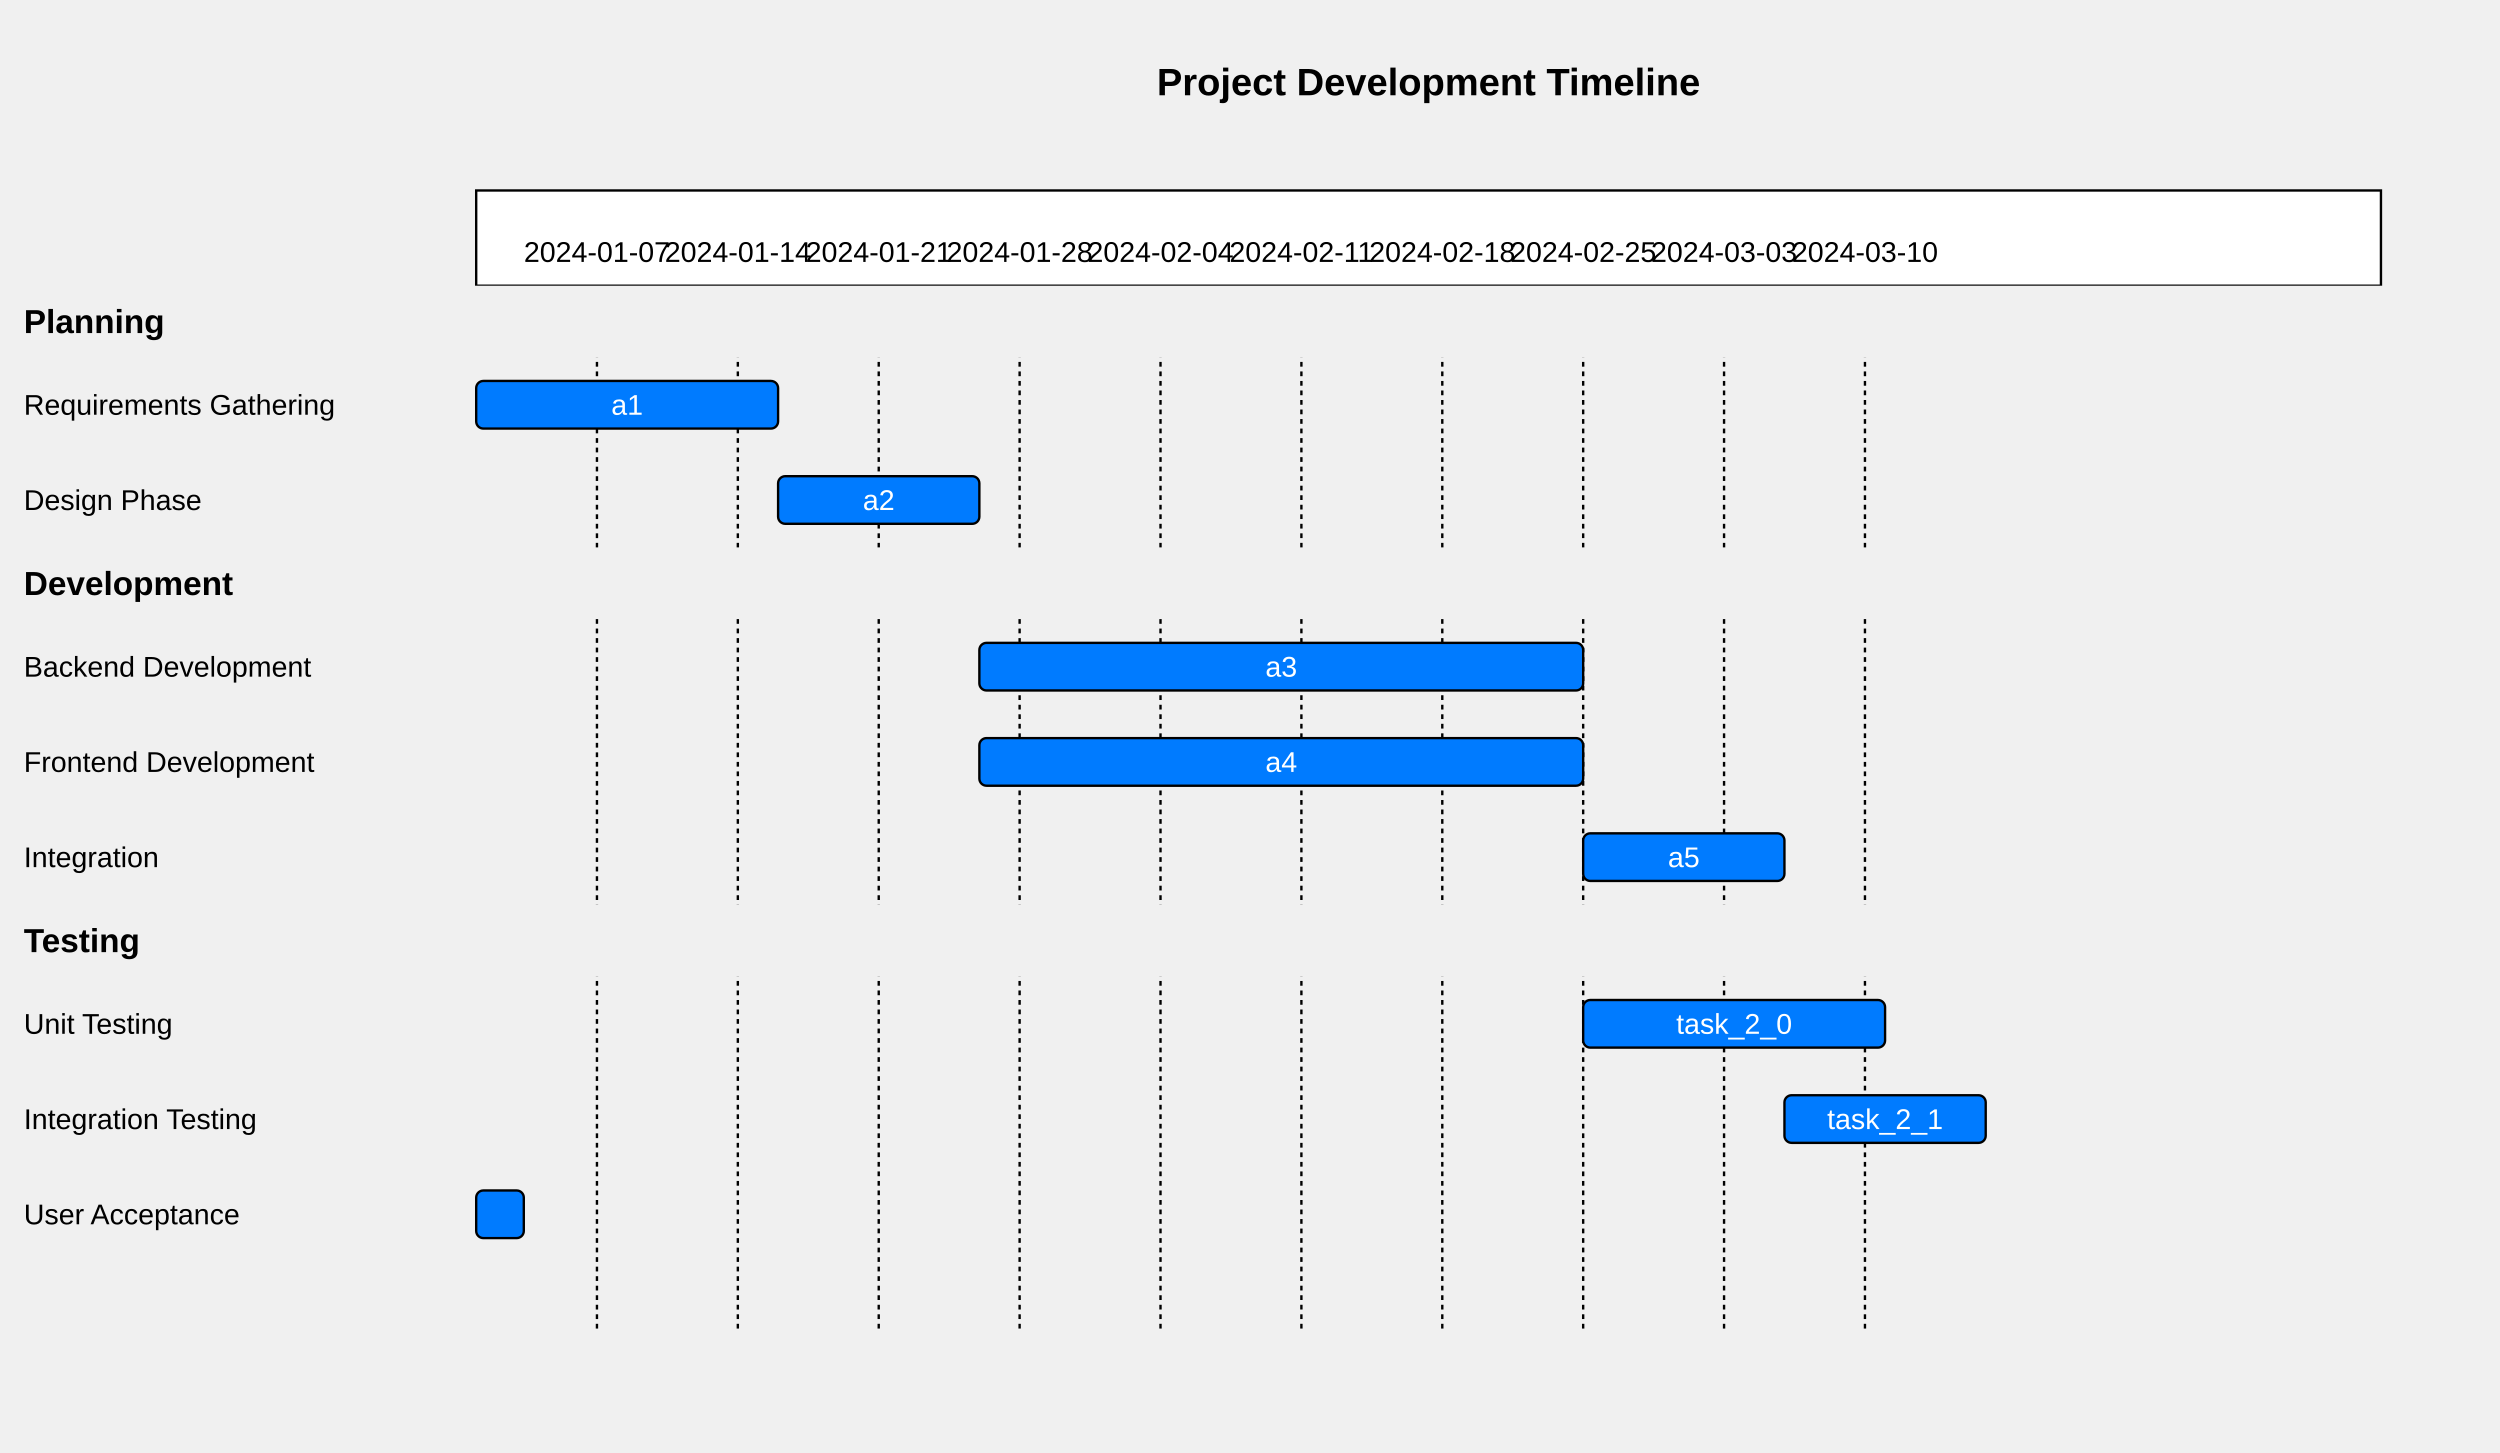
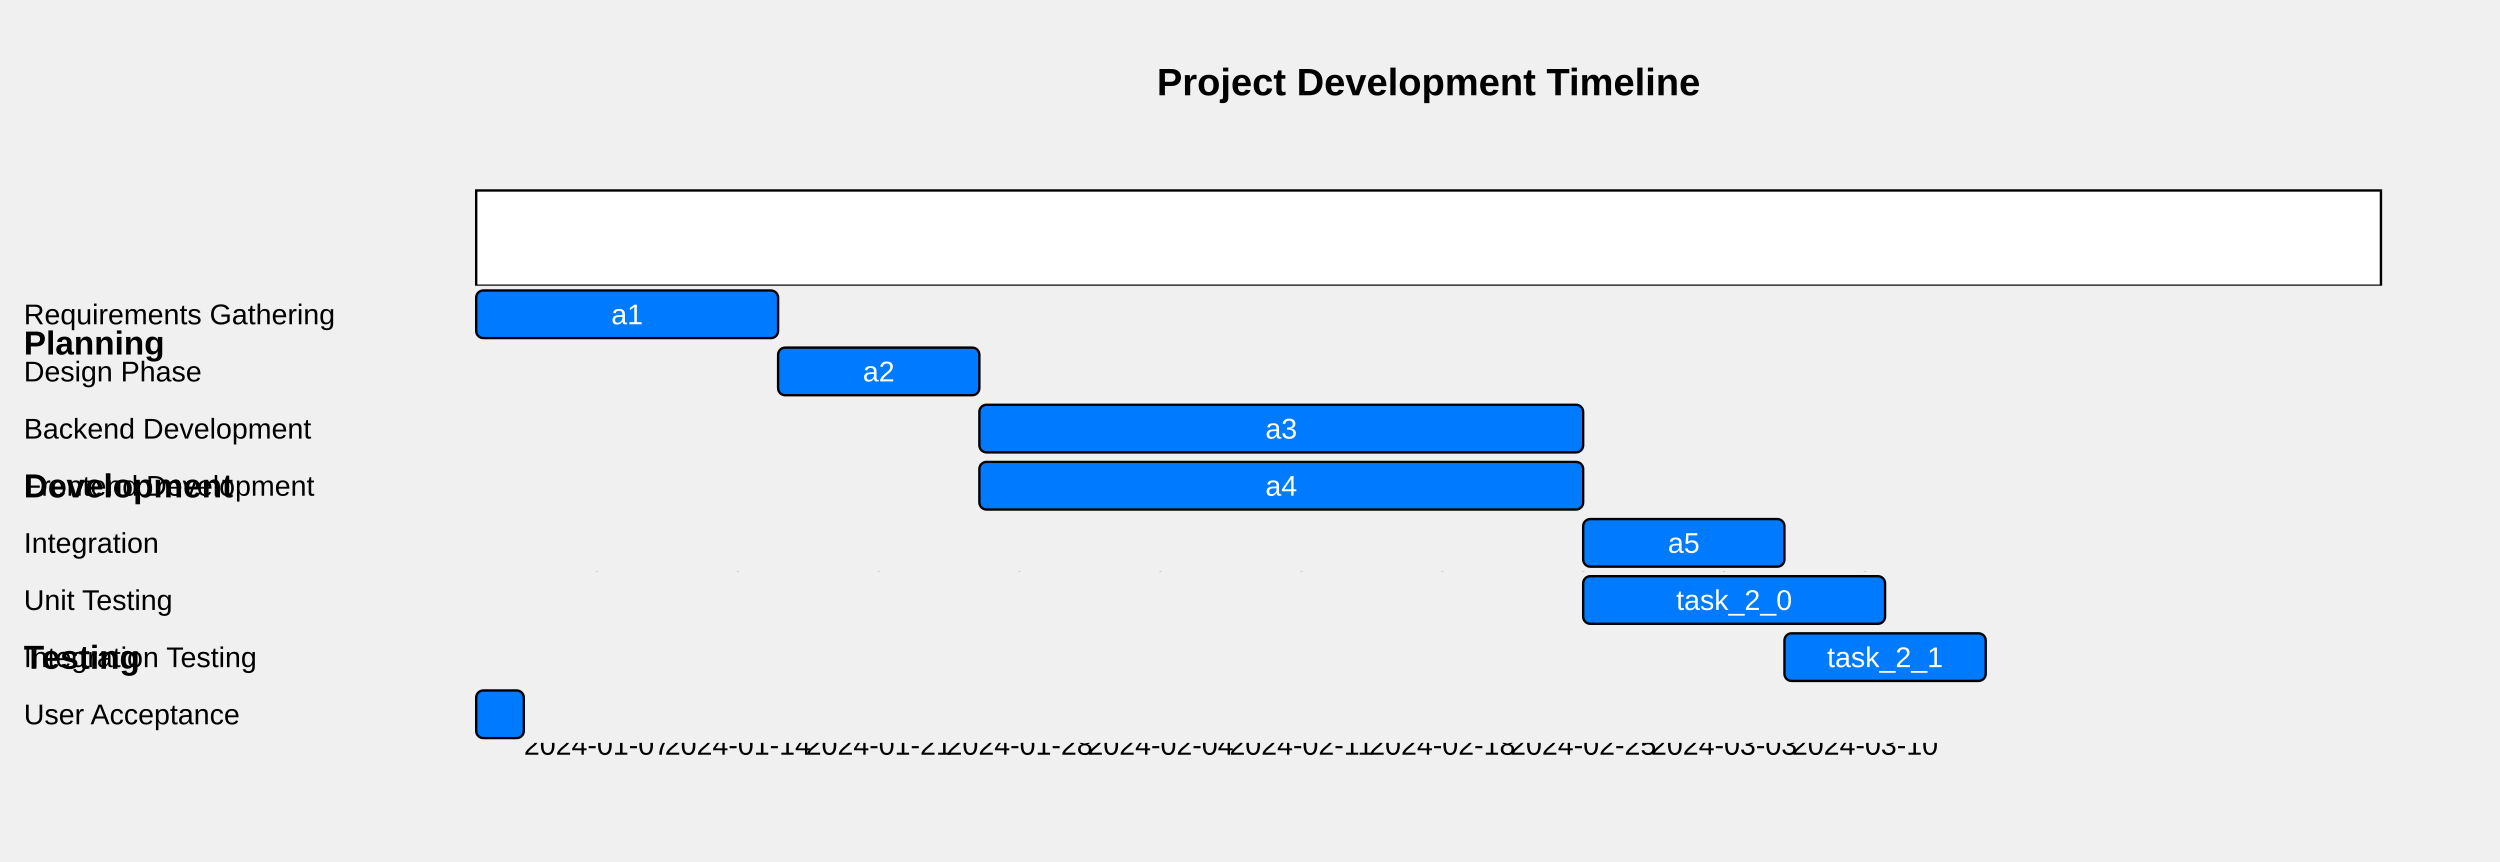
- <svg xmlns="http://www.w3.org/2000/svg" width="1050.0" height="610.0" viewBox="0 0 1050 610" version="1.2" baseProfile="tiny">
+ <svg xmlns="http://www.w3.org/2000/svg" width="1050.0" height="362.0" viewBox="0 0 1050 362" version="1.2" baseProfile="tiny">
  <text fill="#000000" x="600.0" y="40.0" text-anchor="middle" font-family="Arial, Helvetica, sans-serif" font-size="16.0" font-weight="bold">Project Development Timeline</text>
  <rect fill="#ffffff" stroke="#000000" stroke-width="1" x="200.0" y="80.0" width="800.0" height="40.0" />
-   <text fill="#000000" x="250.72" y="110.0" text-anchor="middle" font-family="Arial, Helvetica, sans-serif" font-size="12.0">2024-01-07</text>
-   <text fill="#000000" x="309.893" y="110.0" text-anchor="middle" font-family="Arial, Helvetica, sans-serif" font-size="12.0">2024-01-14</text>
-   <text fill="#000000" x="369.067" y="110.0" text-anchor="middle" font-family="Arial, Helvetica, sans-serif" font-size="12.0">2024-01-21</text>
-   <text fill="#000000" x="428.24" y="110.0" text-anchor="middle" font-family="Arial, Helvetica, sans-serif" font-size="12.0">2024-01-28</text>
-   <text fill="#000000" x="487.413" y="110.0" text-anchor="middle" font-family="Arial, Helvetica, sans-serif" font-size="12.0">2024-02-04</text>
-   <text fill="#000000" x="546.587" y="110.0" text-anchor="middle" font-family="Arial, Helvetica, sans-serif" font-size="12.0">2024-02-11</text>
-   <text fill="#000000" x="605.76" y="110.0" text-anchor="middle" font-family="Arial, Helvetica, sans-serif" font-size="12.0">2024-02-18</text>
-   <text fill="#000000" x="664.933" y="110.0" text-anchor="middle" font-family="Arial, Helvetica, sans-serif" font-size="12.0">2024-02-25</text>
-   <text fill="#000000" x="724.107" y="110.0" text-anchor="middle" font-family="Arial, Helvetica, sans-serif" font-size="12.0">2024-03-03</text>
-   <text fill="#000000" x="783.28" y="110.0" text-anchor="middle" font-family="Arial, Helvetica, sans-serif" font-size="12.0">2024-03-10</text>
-   <line stroke="#000000" stroke-width="1" x1="250.72" y1="120.0" x2="250.72" y2="560.0" stroke-dasharray="2,2" />
-   <line stroke="#000000" stroke-width="1" x1="309.893" y1="120.0" x2="309.893" y2="560.0" stroke-dasharray="2,2" />
-   <line stroke="#000000" stroke-width="1" x1="369.067" y1="120.0" x2="369.067" y2="560.0" stroke-dasharray="2,2" />
-   <line stroke="#000000" stroke-width="1" x1="428.24" y1="120.0" x2="428.24" y2="560.0" stroke-dasharray="2,2" />
-   <line stroke="#000000" stroke-width="1" x1="487.413" y1="120.0" x2="487.413" y2="560.0" stroke-dasharray="2,2" />
-   <line stroke="#000000" stroke-width="1" x1="546.587" y1="120.0" x2="546.587" y2="560.0" stroke-dasharray="2,2" />
-   <line stroke="#000000" stroke-width="1" x1="605.76" y1="120.0" x2="605.76" y2="560.0" stroke-dasharray="2,2" />
-   <line stroke="#000000" stroke-width="1" x1="664.933" y1="120.0" x2="664.933" y2="560.0" stroke-dasharray="2,2" />
-   <line stroke="#000000" stroke-width="1" x1="724.107" y1="120.0" x2="724.107" y2="560.0" stroke-dasharray="2,2" />
-   <line stroke="#000000" stroke-width="1" x1="783.28" y1="120.0" x2="783.28" y2="560.0" stroke-dasharray="2,2" />
-   <rect fill="#f0f0f0" stroke="none" x="0.0" y="120.0" width="1050.0" height="30.0" />
-   <text fill="#000000" x="10.0" y="139.9" font-family="Arial, Helvetica, sans-serif" font-size="14.0" font-weight="bold">Planning</text>
-   <text fill="#000000" x="10.0" y="174.2" font-family="Arial, Helvetica, sans-serif" font-size="12.0">Requirements Gathering</text>
-   <rect fill="#007bff" stroke="#000000" stroke-width="1" x="200.0" y="160.0" width="126.8" height="20.0" rx="3.0" ry="3.0" />
-   <text fill="#ffffff" x="263.4" y="174.2" text-anchor="middle" font-family="Arial, Helvetica, sans-serif" font-size="12.0">a1</text>
-   <text fill="#000000" x="10.0" y="214.2" font-family="Arial, Helvetica, sans-serif" font-size="12.0">Design Phase</text>
-   <rect fill="#007bff" stroke="#000000" stroke-width="1" x="326.8" y="200.0" width="84.533" height="20.0" rx="3.0" ry="3.0" />
-   <text fill="#ffffff" x="369.067" y="214.2" text-anchor="middle" font-family="Arial, Helvetica, sans-serif" font-size="12.0">a2</text>
-   <rect fill="#f0f0f0" stroke="none" x="0.0" y="230.0" width="1050.0" height="30.0" />
-   <text fill="#000000" x="10.0" y="249.9" font-family="Arial, Helvetica, sans-serif" font-size="14.0" font-weight="bold">Development</text>
-   <text fill="#000000" x="10.0" y="284.2" font-family="Arial, Helvetica, sans-serif" font-size="12.0">Backend Development</text>
-   <rect fill="#007bff" stroke="#000000" stroke-width="1" x="411.333" y="270.0" width="253.6" height="20.0" rx="3.0" ry="3.0" />
-   <text fill="#ffffff" x="538.133" y="284.2" text-anchor="middle" font-family="Arial, Helvetica, sans-serif" font-size="12.0">a3</text>
-   <text fill="#000000" x="10.0" y="324.2" font-family="Arial, Helvetica, sans-serif" font-size="12.0">Frontend Development</text>
-   <rect fill="#007bff" stroke="#000000" stroke-width="1" x="411.333" y="310.0" width="253.6" height="20.0" rx="3.0" ry="3.0" />
-   <text fill="#ffffff" x="538.133" y="324.2" text-anchor="middle" font-family="Arial, Helvetica, sans-serif" font-size="12.0">a4</text>
-   <text fill="#000000" x="10.0" y="364.2" font-family="Arial, Helvetica, sans-serif" font-size="12.0">Integration</text>
-   <rect fill="#007bff" stroke="#000000" stroke-width="1" x="664.933" y="350.0" width="84.533" height="20.0" rx="3.0" ry="3.0" />
-   <text fill="#ffffff" x="707.2" y="364.2" text-anchor="middle" font-family="Arial, Helvetica, sans-serif" font-size="12.0">a5</text>
-   <rect fill="#f0f0f0" stroke="none" x="0.0" y="380.0" width="1050.0" height="30.0" />
-   <text fill="#000000" x="10.0" y="399.9" font-family="Arial, Helvetica, sans-serif" font-size="14.0" font-weight="bold">Testing</text>
-   <text fill="#000000" x="10.0" y="434.2" font-family="Arial, Helvetica, sans-serif" font-size="12.0">Unit Testing</text>
-   <rect fill="#007bff" stroke="#000000" stroke-width="1" x="664.933" y="420.0" width="126.8" height="20.0" rx="3.0" ry="3.0" />
-   <text fill="#ffffff" x="728.333" y="434.2" text-anchor="middle" font-family="Arial, Helvetica, sans-serif" font-size="12.0">task_2_0</text>
-   <text fill="#000000" x="10.0" y="474.2" font-family="Arial, Helvetica, sans-serif" font-size="12.0">Integration Testing</text>
-   <rect fill="#007bff" stroke="#000000" stroke-width="1" x="749.467" y="460.0" width="84.533" height="20.0" rx="3.0" ry="3.0" />
-   <text fill="#ffffff" x="791.733" y="474.2" text-anchor="middle" font-family="Arial, Helvetica, sans-serif" font-size="12.0">task_2_1</text>
-   <text fill="#000000" x="10.0" y="514.2" font-family="Arial, Helvetica, sans-serif" font-size="12.0">User Acceptance</text>
-   <rect fill="#007bff" stroke="#000000" stroke-width="1" x="200.0" y="500.0" width="20.0" height="20.0" rx="3.0" ry="3.0" />
+   <text fill="#000000" x="250.72" y="317.0" text-anchor="middle" font-family="Arial, Helvetica, sans-serif" font-size="12.0">2024-01-07</text>
+   <text fill="#000000" x="309.893" y="317.0" text-anchor="middle" font-family="Arial, Helvetica, sans-serif" font-size="12.0">2024-01-14</text>
+   <text fill="#000000" x="369.067" y="317.0" text-anchor="middle" font-family="Arial, Helvetica, sans-serif" font-size="12.0">2024-01-21</text>
+   <text fill="#000000" x="428.24" y="317.0" text-anchor="middle" font-family="Arial, Helvetica, sans-serif" font-size="12.0">2024-01-28</text>
+   <text fill="#000000" x="487.413" y="317.0" text-anchor="middle" font-family="Arial, Helvetica, sans-serif" font-size="12.0">2024-02-04</text>
+   <text fill="#000000" x="546.587" y="317.0" text-anchor="middle" font-family="Arial, Helvetica, sans-serif" font-size="12.0">2024-02-11</text>
+   <text fill="#000000" x="605.76" y="317.0" text-anchor="middle" font-family="Arial, Helvetica, sans-serif" font-size="12.0">2024-02-18</text>
+   <text fill="#000000" x="664.933" y="317.0" text-anchor="middle" font-family="Arial, Helvetica, sans-serif" font-size="12.0">2024-02-25</text>
+   <text fill="#000000" x="724.107" y="317.0" text-anchor="middle" font-family="Arial, Helvetica, sans-serif" font-size="12.0">2024-03-03</text>
+   <text fill="#000000" x="783.28" y="317.0" text-anchor="middle" font-family="Arial, Helvetica, sans-serif" font-size="12.0">2024-03-10</text>
+   <line stroke="#000000" stroke-width="1" x1="250.72" y1="120.0" x2="250.72" y2="312.0" stroke-dasharray="2,2" />
+   <line stroke="#000000" stroke-width="1" x1="309.893" y1="120.0" x2="309.893" y2="312.0" stroke-dasharray="2,2" />
+   <line stroke="#000000" stroke-width="1" x1="369.067" y1="120.0" x2="369.067" y2="312.0" stroke-dasharray="2,2" />
+   <line stroke="#000000" stroke-width="1" x1="428.24" y1="120.0" x2="428.24" y2="312.0" stroke-dasharray="2,2" />
+   <line stroke="#000000" stroke-width="1" x1="487.413" y1="120.0" x2="487.413" y2="312.0" stroke-dasharray="2,2" />
+   <line stroke="#000000" stroke-width="1" x1="546.587" y1="120.0" x2="546.587" y2="312.0" stroke-dasharray="2,2" />
+   <line stroke="#000000" stroke-width="1" x1="605.76" y1="120.0" x2="605.76" y2="312.0" stroke-dasharray="2,2" />
+   <line stroke="#000000" stroke-width="1" x1="664.933" y1="120.0" x2="664.933" y2="312.0" stroke-dasharray="2,2" />
+   <line stroke="#000000" stroke-width="1" x1="724.107" y1="120.0" x2="724.107" y2="312.0" stroke-dasharray="2,2" />
+   <line stroke="#000000" stroke-width="1" x1="783.28" y1="120.0" x2="783.28" y2="312.0" stroke-dasharray="2,2" />
+   <rect fill="#f0f0f0" stroke="none" x="0.0" y="120.0" width="1050.0" height="48.0" />
+   <text fill="#000000" x="10.0" y="148.9" font-family="Arial, Helvetica, sans-serif" font-size="14.0" font-weight="bold">Planning</text>
+   <text fill="#000000" x="10.0" y="136.2" font-family="Arial, Helvetica, sans-serif" font-size="12.0">Requirements Gathering</text>
+   <rect fill="#007bff" stroke="#000000" stroke-width="1" x="200.0" y="122.0" width="126.8" height="20.0" rx="3.0" ry="3.0" />
+   <text fill="#ffffff" x="263.4" y="136.2" text-anchor="middle" font-family="Arial, Helvetica, sans-serif" font-size="12.0">a1</text>
+   <text fill="#000000" x="10.0" y="160.2" font-family="Arial, Helvetica, sans-serif" font-size="12.0">Design Phase</text>
+   <rect fill="#007bff" stroke="#000000" stroke-width="1" x="326.8" y="146.0" width="84.533" height="20.0" rx="3.0" ry="3.0" />
+   <text fill="#ffffff" x="369.067" y="160.2" text-anchor="middle" font-family="Arial, Helvetica, sans-serif" font-size="12.0">a2</text>
+   <rect fill="#f0f0f0" stroke="none" x="0.0" y="168.0" width="1050.0" height="72.0" />
+   <text fill="#000000" x="10.0" y="208.9" font-family="Arial, Helvetica, sans-serif" font-size="14.0" font-weight="bold">Development</text>
+   <text fill="#000000" x="10.0" y="184.2" font-family="Arial, Helvetica, sans-serif" font-size="12.0">Backend Development</text>
+   <rect fill="#007bff" stroke="#000000" stroke-width="1" x="411.333" y="170.0" width="253.6" height="20.0" rx="3.0" ry="3.0" />
+   <text fill="#ffffff" x="538.133" y="184.2" text-anchor="middle" font-family="Arial, Helvetica, sans-serif" font-size="12.0">a3</text>
+   <text fill="#000000" x="10.0" y="208.2" font-family="Arial, Helvetica, sans-serif" font-size="12.0">Frontend Development</text>
+   <rect fill="#007bff" stroke="#000000" stroke-width="1" x="411.333" y="194.0" width="253.6" height="20.0" rx="3.0" ry="3.0" />
+   <text fill="#ffffff" x="538.133" y="208.2" text-anchor="middle" font-family="Arial, Helvetica, sans-serif" font-size="12.0">a4</text>
+   <text fill="#000000" x="10.0" y="232.2" font-family="Arial, Helvetica, sans-serif" font-size="12.0">Integration</text>
+   <rect fill="#007bff" stroke="#000000" stroke-width="1" x="664.933" y="218.0" width="84.533" height="20.0" rx="3.0" ry="3.0" />
+   <text fill="#ffffff" x="707.2" y="232.2" text-anchor="middle" font-family="Arial, Helvetica, sans-serif" font-size="12.0">a5</text>
+   <rect fill="#f0f0f0" stroke="none" x="0.0" y="240.0" width="1050.0" height="72.0" />
+   <text fill="#000000" x="10.0" y="280.9" font-family="Arial, Helvetica, sans-serif" font-size="14.0" font-weight="bold">Testing</text>
+   <text fill="#000000" x="10.0" y="256.2" font-family="Arial, Helvetica, sans-serif" font-size="12.0">Unit Testing</text>
+   <rect fill="#007bff" stroke="#000000" stroke-width="1" x="664.933" y="242.0" width="126.8" height="20.0" rx="3.0" ry="3.0" />
+   <text fill="#ffffff" x="728.333" y="256.2" text-anchor="middle" font-family="Arial, Helvetica, sans-serif" font-size="12.0">task_2_0</text>
+   <text fill="#000000" x="10.0" y="280.2" font-family="Arial, Helvetica, sans-serif" font-size="12.0">Integration Testing</text>
+   <rect fill="#007bff" stroke="#000000" stroke-width="1" x="749.467" y="266.0" width="84.533" height="20.0" rx="3.0" ry="3.0" />
+   <text fill="#ffffff" x="791.733" y="280.2" text-anchor="middle" font-family="Arial, Helvetica, sans-serif" font-size="12.0">task_2_1</text>
+   <text fill="#000000" x="10.0" y="304.2" font-family="Arial, Helvetica, sans-serif" font-size="12.0">User Acceptance</text>
+   <rect fill="#007bff" stroke="#000000" stroke-width="1" x="200.0" y="290.0" width="20.0" height="20.0" rx="3.0" ry="3.0" />
</svg>
